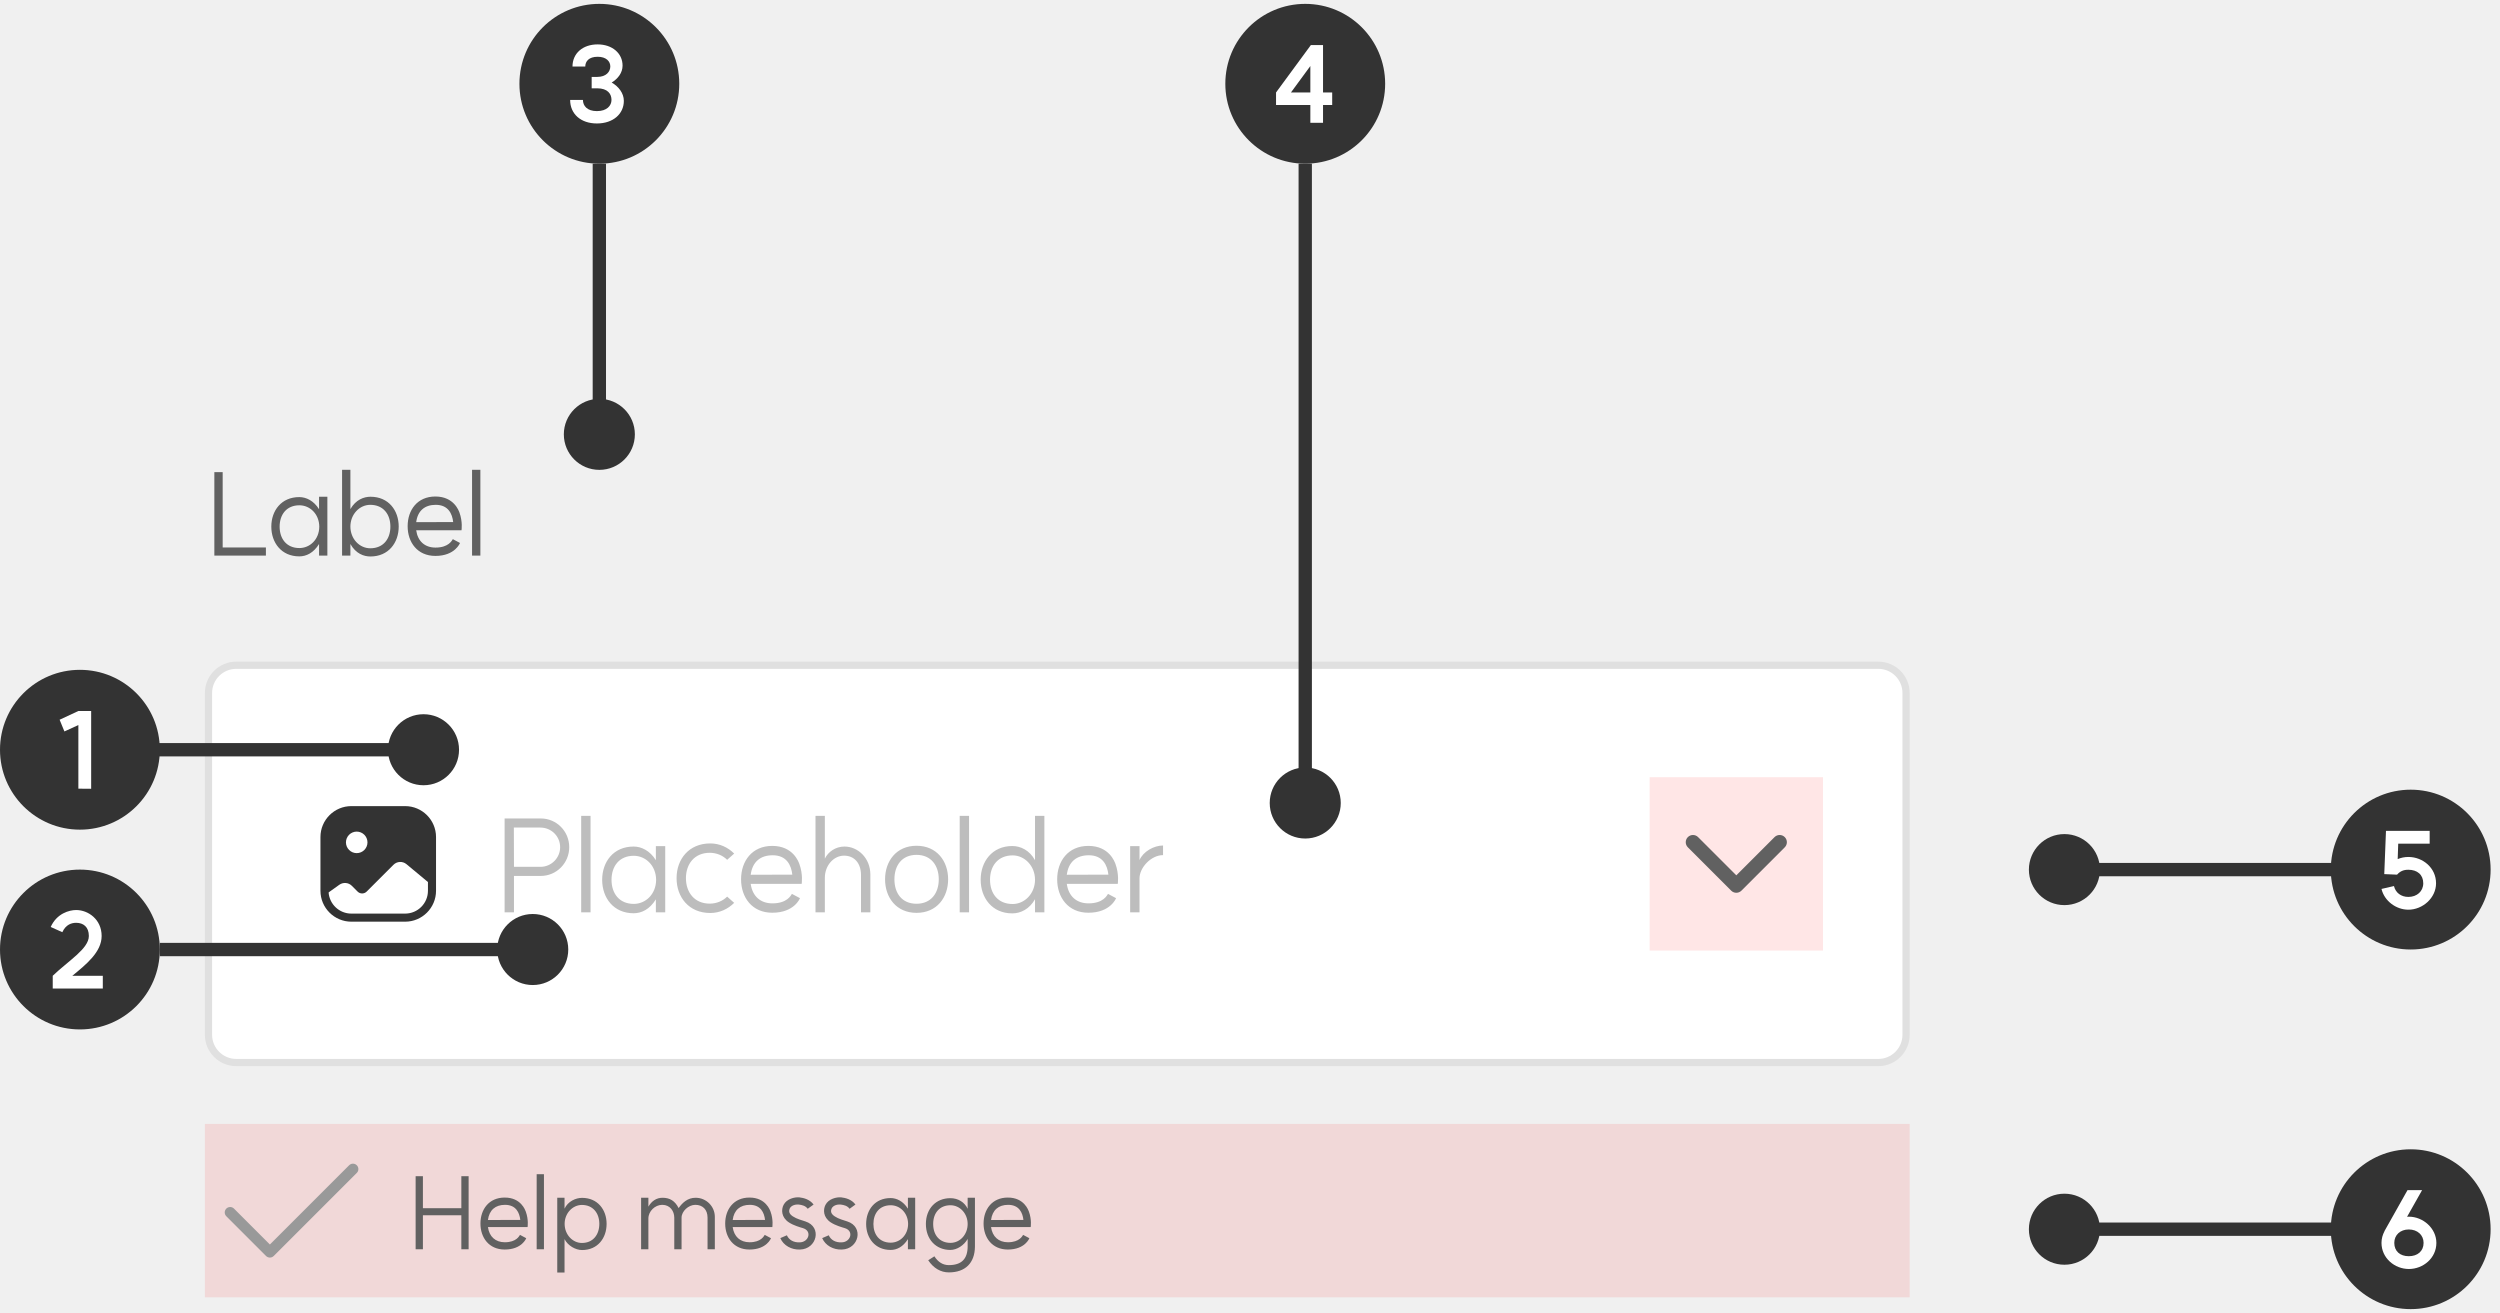
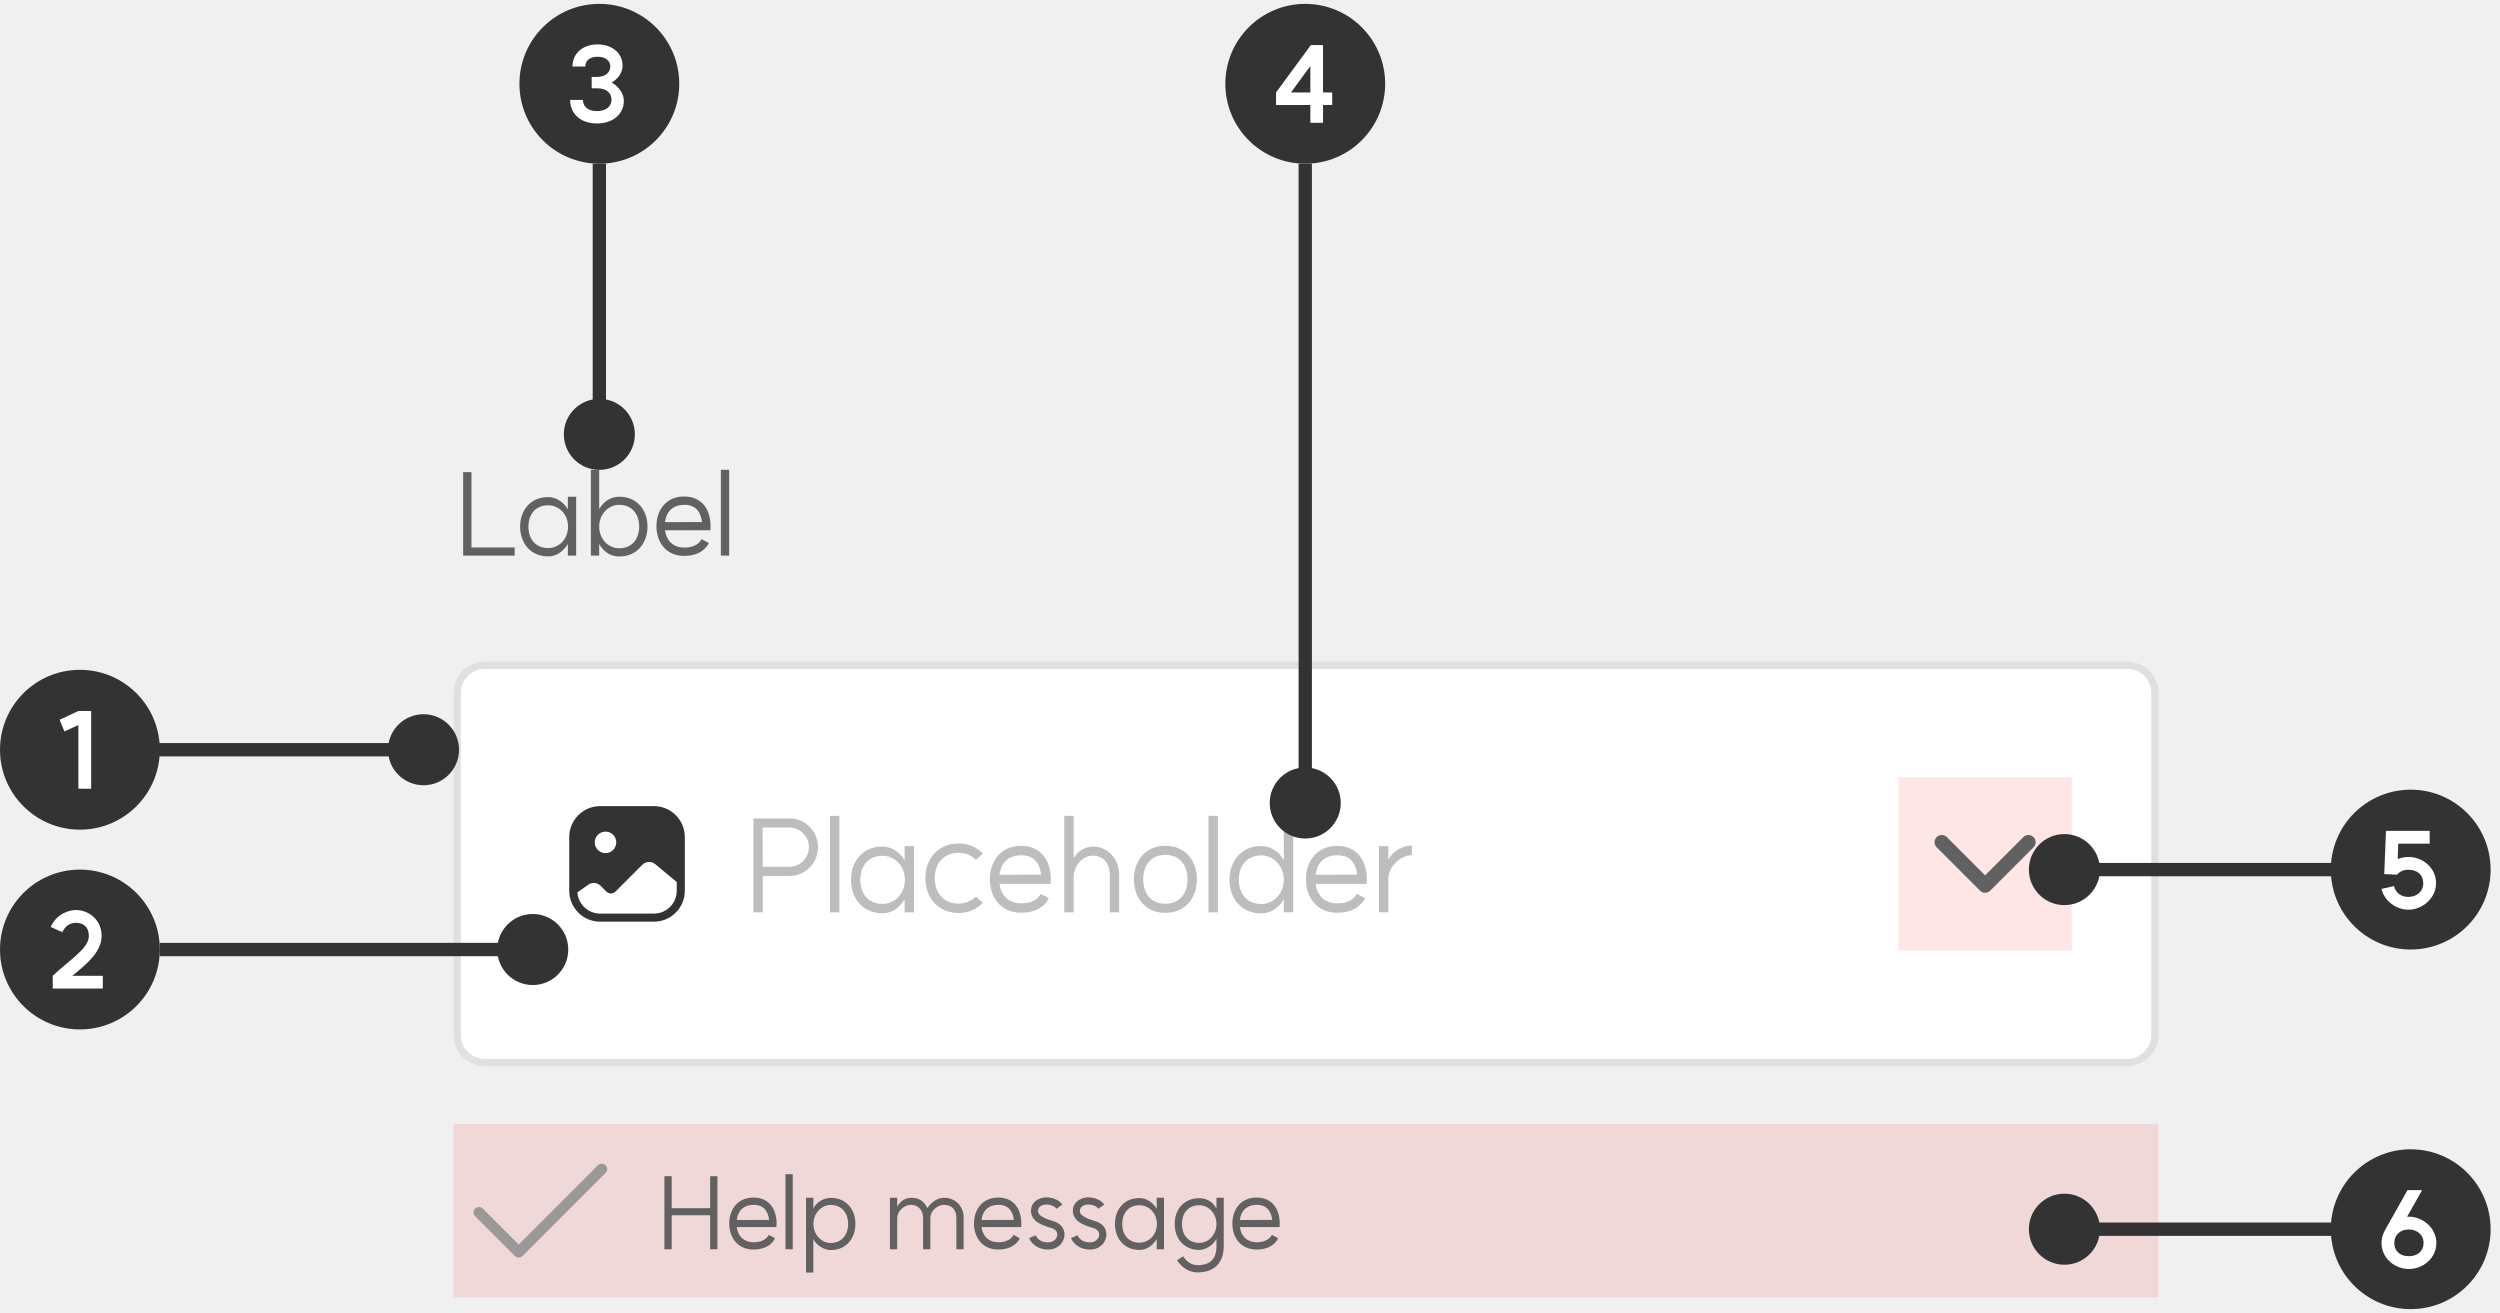
<svg xmlns="http://www.w3.org/2000/svg" width="259" height="136" viewBox="0 0 259 136" fill="none">
-   <path d="M23.069 48.911V56.718H27.547V57.557H22.206V48.911H23.069ZM31.018 56.778C32.096 56.778 33.066 55.904 33.078 54.563C33.066 53.234 32.096 52.348 31.018 52.348C29.689 52.348 28.97 53.306 28.97 54.563C28.97 55.82 29.689 56.778 31.018 56.778ZM28.108 54.563C28.108 52.899 29.15 51.498 31.006 51.498C31.712 51.498 32.503 51.869 33.054 52.755V51.462H33.916V57.557H33.054V56.359C32.479 57.293 31.724 57.641 31.006 57.641C29.15 57.641 28.108 56.215 28.108 54.563ZM38.36 56.802C39.713 56.802 40.444 55.832 40.444 54.551C40.444 53.282 39.713 52.3 38.36 52.3C37.247 52.3 36.301 53.282 36.301 54.551C36.301 55.832 37.247 56.802 38.36 56.802ZM35.439 57.557V48.672H36.301V52.743C36.864 51.761 37.702 51.462 38.384 51.462C40.264 51.462 41.306 52.887 41.306 54.551C41.306 56.227 40.252 57.652 38.372 57.652C37.702 57.652 36.864 57.365 36.301 56.359V57.557H35.439ZM46.949 54.084C46.854 53.222 46.435 52.3 45.141 52.3C44.004 52.3 43.273 52.911 43.118 54.096L46.949 54.084ZM42.232 54.515C42.232 52.839 43.237 51.438 45.105 51.438C47.045 51.438 47.536 52.947 47.596 53.09C47.955 54.072 47.812 54.934 47.812 54.934H43.118C43.273 56.06 44.004 56.73 45.117 56.73C46.494 56.73 46.83 55.976 46.913 55.856L47.656 56.252C47.656 56.252 47.153 57.593 45.105 57.593C43.237 57.593 42.232 56.18 42.232 54.515ZM48.905 48.672H49.767V57.557H48.905V48.672Z" fill="#616161" />
-   <path d="M24.479 68.918H194.589C196.179 68.918 197.469 70.207 197.469 71.798V107.199C197.469 108.79 196.179 110.079 194.589 110.079H24.479C22.888 110.079 21.599 108.79 21.599 107.199V71.798C21.599 70.207 22.888 68.918 24.479 68.918Z" fill="white" />
-   <path d="M24.479 68.918H194.589C196.179 68.918 197.469 70.207 197.469 71.798V107.199C197.469 108.79 196.179 110.079 194.589 110.079H24.479C22.888 110.079 21.599 108.79 21.599 107.199V71.798C21.599 70.207 22.888 68.918 24.479 68.918Z" stroke="#E0E0E0" stroke-width="0.748" />
+   <path d="M48.844 48.911V56.718H53.322V57.557H47.982V48.911H48.844ZM56.793 56.778C57.871 56.778 58.841 55.904 58.853 54.563C58.841 53.234 57.871 52.348 56.793 52.348C55.464 52.348 54.746 53.306 54.746 54.563C54.746 55.82 55.464 56.778 56.793 56.778ZM53.884 54.563C53.884 52.899 54.925 51.498 56.781 51.498C57.488 51.498 58.278 51.869 58.829 52.755V51.462H59.691V57.557H58.829V56.359C58.254 57.293 57.5 57.641 56.781 57.641C54.925 57.641 53.884 56.215 53.884 54.563ZM64.136 56.802C65.489 56.802 66.219 55.832 66.219 54.551C66.219 53.282 65.489 52.3 64.136 52.3C63.022 52.3 62.076 53.282 62.076 54.551C62.076 55.832 63.022 56.802 64.136 56.802ZM61.214 57.557V48.672H62.076V52.743C62.639 51.761 63.477 51.462 64.16 51.462C66.04 51.462 67.081 52.887 67.081 54.551C67.081 56.227 66.028 57.652 64.148 57.652C63.477 57.652 62.639 57.365 62.076 56.359V57.557H61.214ZM72.725 54.084C72.629 53.222 72.21 52.3 70.917 52.3C69.779 52.3 69.049 52.911 68.893 54.096L72.725 54.084ZM68.007 54.515C68.007 52.839 69.013 51.438 70.881 51.438C72.821 51.438 73.312 52.947 73.371 53.09C73.731 54.072 73.587 54.934 73.587 54.934H68.893C69.049 56.06 69.779 56.73 70.893 56.73C72.27 56.73 72.605 55.976 72.689 55.856L73.431 56.252C73.431 56.252 72.928 57.593 70.881 57.593C69.013 57.593 68.007 56.18 68.007 54.515ZM74.68 48.672H75.542V57.557H74.68V48.672Z" fill="#616161" />
+   <path d="M50.254 68.918H220.364C221.955 68.918 223.244 70.207 223.244 71.798V107.199C223.244 108.79 221.955 110.079 220.364 110.079H50.254C48.663 110.079 47.374 108.79 47.374 107.199V71.798C47.374 70.207 48.664 68.918 50.254 68.918Z" fill="white" />
+   <path d="M50.254 68.918H220.364C221.955 68.918 223.244 70.207 223.244 71.798V107.199C223.244 108.79 221.955 110.079 220.364 110.079H50.254C48.663 110.079 47.374 108.79 47.374 107.199V71.798C47.374 70.207 48.664 68.918 50.254 68.918Z" stroke="#E0E0E0" stroke-width="0.748" />
  <g clip-path="url(#clip0_1099_71271)">
-     <path fill-rule="evenodd" clip-rule="evenodd" d="M36.402 83.513C34.636 83.513 33.199 84.95 33.199 86.716V92.284C33.199 94.05 34.636 95.487 36.402 95.487H41.97C43.736 95.487 45.173 94.05 45.173 92.284V86.716C45.173 84.95 43.736 83.513 41.97 83.513H36.402ZM34.044 92.471C34.142 93.691 35.16 94.649 36.402 94.649H41.97C43.279 94.649 44.335 93.586 44.335 92.284V91.378L42.112 89.53C41.715 89.2 41.132 89.223 40.765 89.59L37.988 92.366C37.726 92.628 37.307 92.628 37.045 92.366L36.447 91.767C36.102 91.423 35.556 91.378 35.152 91.663L34.127 92.396C34.127 92.396 34.067 92.441 34.037 92.471H34.044ZM35.84 87.27C35.84 87.883 36.342 88.385 36.956 88.385C37.569 88.385 38.071 87.883 38.071 87.27C38.071 86.656 37.569 86.154 36.956 86.154C36.342 86.154 35.84 86.656 35.84 87.27Z" fill="#333333" />
+     <path fill-rule="evenodd" clip-rule="evenodd" d="M62.177 83.513C60.411 83.513 58.974 84.95 58.974 86.716V92.284C58.974 94.05 60.411 95.487 62.177 95.487H67.745C69.511 95.487 70.948 94.05 70.948 92.284V86.716C70.948 84.95 69.511 83.513 67.745 83.513H62.177ZM59.82 92.471C59.917 93.691 60.935 94.649 62.177 94.649H67.745C69.055 94.649 70.11 93.586 70.11 92.284V91.378L67.887 89.53C67.491 89.2 66.907 89.223 66.54 89.59L63.764 92.366C63.502 92.628 63.083 92.628 62.821 92.366L62.222 91.767C61.878 91.423 61.331 91.378 60.927 91.663L59.902 92.396C59.902 92.396 59.842 92.441 59.812 92.471H59.82ZM61.616 87.27C61.616 87.883 62.117 88.385 62.731 88.385C63.345 88.385 63.846 87.883 63.846 87.27C63.846 86.656 63.345 86.154 62.731 86.154C62.117 86.154 61.616 86.656 61.616 87.27Z" fill="#333333" />
  </g>
-   <path d="M55.996 89.804C57.128 89.804 58.03 88.874 58.03 87.77C58.03 86.638 57.114 85.736 55.983 85.736H53.235L53.248 89.804H55.996ZM52.278 94.519V84.793H56.023C57.667 84.793 58.973 86.126 58.973 87.77C58.973 89.4 57.667 90.747 56.023 90.747H53.248V94.519H52.278ZM60.211 84.523H61.181V94.519H60.211V84.523ZM65.658 93.643C66.87 93.643 67.961 92.66 67.975 91.151C67.961 89.656 66.87 88.659 65.658 88.659C64.162 88.659 63.354 89.736 63.354 91.151C63.354 92.565 64.162 93.643 65.658 93.643ZM62.384 91.151C62.384 89.278 63.556 87.702 65.644 87.702C66.439 87.702 67.328 88.12 67.948 89.117V87.662H68.918V94.519H67.948V93.171C67.301 94.222 66.452 94.613 65.644 94.613C63.556 94.613 62.384 93.01 62.384 91.151ZM73.528 93.616C74.228 93.616 74.875 93.347 75.333 92.889L76.06 93.535C75.414 94.182 74.552 94.586 73.582 94.586C71.372 94.586 70.093 92.956 70.093 90.976C70.093 89.009 71.372 87.379 73.582 87.379C74.552 87.379 75.414 87.783 76.06 88.43L75.333 89.076C74.875 88.618 74.228 88.349 73.528 88.349C71.938 88.349 71.063 89.521 71.063 90.976C71.063 92.444 71.938 93.616 73.528 93.616ZM82.083 90.612C81.975 89.642 81.503 88.605 80.049 88.605C78.769 88.605 77.947 89.292 77.772 90.626L82.083 90.612ZM76.775 91.097C76.775 89.211 77.907 87.635 80.008 87.635C82.19 87.635 82.743 89.332 82.81 89.494C83.214 90.599 83.053 91.568 83.053 91.568H77.772C77.947 92.835 78.769 93.589 80.022 93.589C81.571 93.589 81.948 92.74 82.042 92.606L82.877 93.05C82.877 93.05 82.312 94.559 80.008 94.559C77.907 94.559 76.775 92.969 76.775 91.097ZM89.2 90.666C89.2 89.386 88.472 88.645 87.448 88.645C86.384 88.645 85.455 89.642 85.455 90.935V94.519H84.485V84.523H85.455V88.955C85.792 88.255 86.559 87.702 87.489 87.702C88.876 87.702 90.17 88.888 90.17 90.612V94.519H89.2V90.666ZM94.952 93.629C96.461 93.629 97.256 92.525 97.256 91.097C97.256 89.669 96.461 88.564 94.952 88.564C93.43 88.564 92.662 89.669 92.662 91.097C92.662 92.525 93.43 93.629 94.952 93.629ZM91.692 91.097C91.692 89.225 92.851 87.621 94.952 87.621C97.067 87.621 98.226 89.225 98.226 91.097C98.226 92.969 97.067 94.572 94.952 94.572C92.851 94.572 91.692 92.969 91.692 91.097ZM99.424 84.523H100.394V94.519H99.424V84.523ZM104.871 94.626C102.783 94.626 101.597 93.023 101.597 91.137C101.597 89.265 102.783 87.648 104.871 87.648C105.746 87.648 106.662 88.093 107.228 89.117V84.523H108.198V94.519H107.228V93.158C106.649 94.182 105.746 94.626 104.871 94.626ZM102.567 91.137C102.567 92.579 103.389 93.656 104.911 93.656C106.15 93.656 107.228 92.579 107.228 91.137C107.228 89.709 106.15 88.618 104.911 88.618C103.389 88.618 102.567 89.709 102.567 91.137ZM114.83 90.612C114.722 89.642 114.251 88.605 112.796 88.605C111.516 88.605 110.695 89.292 110.52 90.626L114.83 90.612ZM109.523 91.097C109.523 89.211 110.654 87.635 112.756 87.635C114.938 87.635 115.49 89.332 115.558 89.494C115.962 90.599 115.8 91.568 115.8 91.568H110.52C110.695 92.835 111.516 93.589 112.769 93.589C114.318 93.589 114.696 92.74 114.79 92.606L115.625 93.05C115.625 93.05 115.059 94.559 112.756 94.559C110.654 94.559 109.523 92.969 109.523 91.097ZM118.054 89.103C118.445 88.201 119.563 87.594 120.492 87.594V88.591C119.24 88.591 118.054 89.898 118.054 90.989V94.519H117.084V87.662H118.054V89.103Z" fill="#BDBDBD" />
-   <rect width="17.961" height="17.961" transform="translate(170.901 80.5186)" fill="#FF0000" fill-opacity="0.1" />
-   <path fill-rule="evenodd" clip-rule="evenodd" d="M174.862 86.724C175.155 86.432 175.628 86.432 175.921 86.724L179.882 90.685L183.843 86.724C184.135 86.432 184.609 86.432 184.901 86.724C185.193 87.016 185.193 87.49 184.901 87.782L180.411 92.273C180.119 92.565 179.645 92.565 179.353 92.273L174.862 87.782C174.57 87.49 174.57 87.016 174.862 86.724Z" fill="#616161" />
-   <rect width="176.618" height="17.961" transform="translate(21.2246 116.44)" fill="#FF0000" fill-opacity="0.1" />
-   <path fill-rule="evenodd" clip-rule="evenodd" d="M36.963 120.721C37.183 120.94 37.183 121.296 36.963 121.515L28.357 130.121C28.138 130.34 27.782 130.34 27.563 130.121L23.447 126.005C23.228 125.786 23.228 125.431 23.447 125.211C23.666 124.992 24.022 124.992 24.241 125.211L27.96 128.931L36.17 120.721C36.389 120.502 36.744 120.502 36.963 120.721Z" fill="#999999" />
-   <path d="M48.549 121.856V129.421H47.795V125.901H43.814V129.421H43.059V121.856H43.814V125.167H47.795V121.856H48.549ZM53.902 126.382C53.819 125.628 53.452 124.821 52.32 124.821C51.325 124.821 50.686 125.356 50.55 126.393L53.902 126.382ZM49.774 126.76C49.774 125.293 50.654 124.067 52.289 124.067C53.986 124.067 54.416 125.387 54.468 125.513C54.782 126.372 54.657 127.126 54.657 127.126H50.55C50.686 128.111 51.325 128.698 52.299 128.698C53.504 128.698 53.798 128.038 53.871 127.933L54.52 128.279C54.52 128.279 54.081 129.452 52.289 129.452C50.654 129.452 49.774 128.216 49.774 126.76ZM55.599 121.647H56.353V129.421H55.599V121.647ZM60.288 128.771C61.44 128.771 62.09 127.912 62.09 126.791C62.09 125.691 61.44 124.832 60.288 124.832C59.324 124.832 58.496 125.691 58.496 126.791C58.496 127.912 59.324 128.771 60.288 128.771ZM57.731 131.831V124.088H58.486V125.219C58.831 124.465 59.648 124.098 60.298 124.098C61.932 124.098 62.844 125.345 62.844 126.791C62.844 128.258 61.932 129.505 60.298 129.505C59.627 129.505 58.831 129.054 58.486 128.373V131.831H57.731ZM73.302 126.152C73.302 125.303 72.789 124.821 72.035 124.821C71.333 124.821 70.61 125.481 70.61 126.152V129.421H69.855V126.152C69.855 125.481 69.426 124.821 68.609 124.821C67.865 124.821 67.173 125.481 67.173 126.236V129.421H66.419V124.088H67.173V125.01C67.508 124.434 68.001 124.088 68.64 124.088C69.415 124.088 69.929 124.423 70.306 125.157C70.694 124.612 71.228 124.088 72.066 124.088C73.156 124.088 74.057 124.968 74.057 126.068V129.421H73.302V126.152ZM79.258 126.382C79.174 125.628 78.808 124.821 77.676 124.821C76.681 124.821 76.042 125.356 75.906 126.393L79.258 126.382ZM75.13 126.76C75.13 125.293 76.01 124.067 77.645 124.067C79.342 124.067 79.772 125.387 79.824 125.513C80.138 126.372 80.013 127.126 80.013 127.126H75.906C76.042 128.111 76.681 128.698 77.655 128.698C78.86 128.698 79.153 128.038 79.227 127.933L79.876 128.279C79.876 128.279 79.436 129.452 77.645 129.452C76.01 129.452 75.13 128.216 75.13 126.76ZM81.521 127.975C81.73 128.457 82.223 128.74 82.862 128.708C83.784 128.687 84.151 127.545 83.208 127.242C82.862 127.137 82.233 126.969 81.72 126.634C80.924 126.1 80.934 125.314 81.175 124.832C81.5 124.193 82.328 124.004 82.809 124.046C83.26 124.098 83.889 124.256 84.287 124.79L83.679 125.23C83.459 124.926 83.103 124.832 82.747 124.79C82.422 124.758 81.992 124.874 81.835 125.167C81.699 125.45 81.709 125.733 82.139 126.016C82.548 126.288 83.072 126.414 83.438 126.54C85.198 127.105 84.633 129.41 82.883 129.452C82.003 129.494 81.165 129.033 80.84 128.268L81.521 127.975ZM85.859 127.975C86.069 128.457 86.561 128.74 87.201 128.708C88.123 128.687 88.489 127.545 87.546 127.242C87.201 127.137 86.572 126.969 86.058 126.634C85.262 126.1 85.273 125.314 85.514 124.832C85.838 124.193 86.666 124.004 87.148 124.046C87.599 124.098 88.227 124.256 88.625 124.79L88.018 125.23C87.798 124.926 87.442 124.832 87.085 124.79C86.76 124.758 86.331 124.874 86.174 125.167C86.037 125.45 86.048 125.733 86.478 126.016C86.886 126.288 87.41 126.414 87.777 126.54C89.537 127.105 88.971 129.41 87.221 129.452C86.341 129.494 85.503 129.033 85.178 128.268L85.859 127.975ZM92.278 128.74C93.221 128.74 94.069 127.975 94.08 126.802C94.069 125.639 93.221 124.863 92.278 124.863C91.115 124.863 90.486 125.701 90.486 126.802C90.486 127.902 91.115 128.74 92.278 128.74ZM89.732 126.802C89.732 125.345 90.643 124.119 92.267 124.119C92.885 124.119 93.577 124.444 94.059 125.219V124.088H94.813V129.421H94.059V128.373C93.556 129.19 92.896 129.494 92.267 129.494C90.643 129.494 89.732 128.247 89.732 126.802ZM98.468 128.761C99.464 128.761 100.249 127.891 100.249 126.802C100.249 125.733 99.453 124.863 98.468 124.863C97.379 124.863 96.677 125.628 96.677 126.802C96.677 127.996 97.379 128.761 98.468 128.761ZM95.922 126.802C95.922 125.219 96.96 124.13 98.458 124.13C99.254 124.13 99.935 124.549 100.249 125.23V124.088H101.004V129.159C100.983 130.856 99.998 131.82 98.301 131.82C97.452 131.82 96.708 131.38 96.163 130.563L96.802 130.154C97.19 130.762 97.693 131.066 98.301 131.066C99.6 131.066 100.239 130.437 100.249 129.148V128.352C99.883 129.012 99.139 129.494 98.458 129.494C96.96 129.494 95.922 128.394 95.922 126.802ZM106.026 126.382C105.942 125.628 105.576 124.821 104.444 124.821C103.449 124.821 102.81 125.356 102.673 126.393L106.026 126.382ZM101.898 126.76C101.898 125.293 102.778 124.067 104.413 124.067C106.11 124.067 106.539 125.387 106.592 125.513C106.906 126.372 106.78 127.126 106.78 127.126H102.673C102.81 128.111 103.449 128.698 104.423 128.698C105.628 128.698 105.921 128.038 105.995 127.933L106.644 128.279C106.644 128.279 106.204 129.452 104.413 129.452C102.778 129.452 101.898 128.216 101.898 126.76Z" fill="#616161" />
+   <path d="M81.772 89.804C82.903 89.804 83.806 88.874 83.806 87.77C83.806 86.638 82.89 85.736 81.758 85.736H79.01L79.023 89.804H81.772ZM78.054 94.519V84.793H81.799C83.442 84.793 84.749 86.126 84.749 87.77C84.749 89.4 83.442 90.747 81.799 90.747H79.023V94.519H78.054ZM85.986 84.523H86.956V94.519H85.986V84.523ZM91.433 93.643C92.645 93.643 93.737 92.66 93.75 91.151C93.737 89.656 92.645 88.659 91.433 88.659C89.938 88.659 89.129 89.736 89.129 91.151C89.129 92.565 89.938 93.643 91.433 93.643ZM88.16 91.151C88.16 89.278 89.332 87.702 91.42 87.702C92.214 87.702 93.103 88.12 93.723 89.117V87.662H94.693V94.519H93.723V93.171C93.076 94.222 92.228 94.613 91.42 94.613C89.332 94.613 88.16 93.01 88.16 91.151ZM99.303 93.616C100.004 93.616 100.65 93.347 101.108 92.889L101.836 93.535C101.189 94.182 100.327 94.586 99.357 94.586C97.148 94.586 95.868 92.956 95.868 90.976C95.868 89.009 97.148 87.379 99.357 87.379C100.327 87.379 101.189 87.783 101.836 88.43L101.108 89.076C100.65 88.618 100.004 88.349 99.303 88.349C97.714 88.349 96.838 89.521 96.838 90.976C96.838 92.444 97.714 93.616 99.303 93.616ZM107.858 90.612C107.75 89.642 107.279 88.605 105.824 88.605C104.544 88.605 103.722 89.292 103.547 90.626L107.858 90.612ZM102.55 91.097C102.55 89.211 103.682 87.635 105.784 87.635C107.966 87.635 108.518 89.332 108.585 89.494C108.99 90.599 108.828 91.568 108.828 91.568H103.547C103.722 92.835 104.544 93.589 105.797 93.589C107.346 93.589 107.723 92.74 107.818 92.606L108.653 93.05C108.653 93.05 108.087 94.559 105.784 94.559C103.682 94.559 102.55 92.969 102.55 91.097ZM114.975 90.666C114.975 89.386 114.248 88.645 113.224 88.645C112.16 88.645 111.23 89.642 111.23 90.935V94.519H110.26V84.523H111.23V88.955C111.567 88.255 112.335 87.702 113.264 87.702C114.652 87.702 115.945 88.888 115.945 90.612V94.519H114.975V90.666ZM120.728 93.629C122.236 93.629 123.031 92.525 123.031 91.097C123.031 89.669 122.236 88.564 120.728 88.564C119.205 88.564 118.437 89.669 118.437 91.097C118.437 92.525 119.205 93.629 120.728 93.629ZM117.468 91.097C117.468 89.225 118.626 87.621 120.728 87.621C122.842 87.621 124.001 89.225 124.001 91.097C124.001 92.969 122.842 94.572 120.728 94.572C118.626 94.572 117.468 92.969 117.468 91.097ZM125.199 84.523H126.169V94.519H125.199V84.523ZM130.646 94.626C128.558 94.626 127.373 93.023 127.373 91.137C127.373 89.265 128.558 87.648 130.646 87.648C131.522 87.648 132.438 88.093 133.003 89.117V84.523H133.973V94.519H133.003V93.158C132.424 94.182 131.522 94.626 130.646 94.626ZM128.342 91.137C128.342 92.579 129.164 93.656 130.686 93.656C131.926 93.656 133.003 92.579 133.003 91.137C133.003 89.709 131.926 88.618 130.686 88.618C129.164 88.618 128.342 89.709 128.342 91.137ZM140.606 90.612C140.498 89.642 140.026 88.605 138.572 88.605C137.292 88.605 136.47 89.292 136.295 90.626L140.606 90.612ZM135.298 91.097C135.298 89.211 136.43 87.635 138.531 87.635C140.713 87.635 141.266 89.332 141.333 89.494C141.737 90.599 141.576 91.568 141.576 91.568H136.295C136.47 92.835 137.292 93.589 138.545 93.589C140.094 93.589 140.471 92.74 140.565 92.606L141.4 93.05C141.4 93.05 140.835 94.559 138.531 94.559C136.43 94.559 135.298 92.969 135.298 91.097ZM143.83 89.103C144.22 88.201 145.338 87.594 146.268 87.594V88.591C145.015 88.591 143.83 89.898 143.83 90.989V94.519H142.86V87.662H143.83V89.103Z" fill="#BDBDBD" />
+   <rect width="17.961" height="17.961" transform="translate(196.677 80.5186)" fill="#FF0000" fill-opacity="0.1" />
+   <path fill-rule="evenodd" clip-rule="evenodd" d="M200.638 86.724C200.93 86.432 201.404 86.432 201.696 86.724L205.657 90.685L209.618 86.724C209.911 86.432 210.384 86.432 210.677 86.724C210.969 87.016 210.969 87.49 210.677 87.782L206.186 92.273C205.894 92.565 205.42 92.565 205.128 92.273L200.638 87.782C200.345 87.49 200.345 87.016 200.638 86.724Z" fill="#616161" />
+   <rect width="176.618" height="17.961" transform="translate(47 116.44)" fill="#FF0000" fill-opacity="0.1" />
+   <path fill-rule="evenodd" clip-rule="evenodd" d="M62.739 120.721C62.958 120.94 62.958 121.296 62.739 121.515L54.132 130.121C53.913 130.34 53.558 130.34 53.339 130.121L49.222 126.005C49.003 125.786 49.003 125.431 49.222 125.211C49.442 124.992 49.797 124.992 50.016 125.211L53.736 128.931L61.945 120.721C62.164 120.502 62.52 120.502 62.739 120.721Z" fill="#999999" />
+   <path d="M74.325 121.856V129.421H73.57V125.901H69.589V129.421H68.835V121.856H69.589V125.167H73.57V121.856H74.325ZM79.678 126.382C79.594 125.628 79.227 124.821 78.096 124.821C77.1 124.821 76.461 125.356 76.325 126.393L79.678 126.382ZM75.55 126.76C75.55 125.293 76.43 124.067 78.064 124.067C79.762 124.067 80.191 125.387 80.243 125.513C80.558 126.372 80.432 127.126 80.432 127.126H76.325C76.461 128.111 77.1 128.698 78.075 128.698C79.28 128.698 79.573 128.038 79.646 127.933L80.296 128.279C80.296 128.279 79.856 129.452 78.064 129.452C76.43 129.452 75.55 128.216 75.55 126.76ZM81.375 121.647H82.129V129.421H81.375V121.647ZM86.063 128.771C87.216 128.771 87.865 127.912 87.865 126.791C87.865 125.691 87.216 124.832 86.063 124.832C85.099 124.832 84.271 125.691 84.271 126.791C84.271 127.912 85.099 128.771 86.063 128.771ZM83.507 131.831V124.088H84.261V125.219C84.607 124.465 85.424 124.098 86.073 124.098C87.708 124.098 88.62 125.345 88.62 126.791C88.62 128.258 87.708 129.505 86.073 129.505C85.403 129.505 84.607 129.054 84.261 128.373V131.831H83.507ZM99.078 126.152C99.078 125.303 98.564 124.821 97.81 124.821C97.108 124.821 96.385 125.481 96.385 126.152V129.421H95.631V126.152C95.631 125.481 95.201 124.821 94.384 124.821C93.64 124.821 92.948 125.481 92.948 126.236V129.421H92.194V124.088H92.948V125.01C93.284 124.434 93.776 124.088 94.415 124.088C95.191 124.088 95.704 124.423 96.081 125.157C96.469 124.612 97.003 124.088 97.841 124.088C98.931 124.088 99.832 124.968 99.832 126.068V129.421H99.078V126.152ZM105.034 126.382C104.95 125.628 104.583 124.821 103.452 124.821C102.456 124.821 101.817 125.356 101.681 126.393L105.034 126.382ZM100.906 126.76C100.906 125.293 101.786 124.067 103.42 124.067C105.117 124.067 105.547 125.387 105.599 125.513C105.914 126.372 105.788 127.126 105.788 127.126H101.681C101.817 128.111 102.456 128.698 103.431 128.698C104.635 128.698 104.929 128.038 105.002 127.933L105.652 128.279C105.652 128.279 105.212 129.452 103.42 129.452C101.786 129.452 100.906 128.216 100.906 126.76ZM107.296 127.975C107.506 128.457 107.998 128.74 108.637 128.708C109.559 128.687 109.926 127.545 108.983 127.242C108.637 127.137 108.009 126.969 107.495 126.634C106.699 126.1 106.709 125.314 106.95 124.832C107.275 124.193 108.103 124.004 108.585 124.046C109.035 124.098 109.664 124.256 110.062 124.79L109.455 125.23C109.235 124.926 108.878 124.832 108.522 124.79C108.197 124.758 107.768 124.874 107.611 125.167C107.474 125.45 107.485 125.733 107.914 126.016C108.323 126.288 108.847 126.414 109.214 126.54C110.974 127.105 110.408 129.41 108.658 129.452C107.778 129.494 106.94 129.033 106.615 128.268L107.296 127.975ZM111.635 127.975C111.844 128.457 112.337 128.74 112.976 128.708C113.898 128.687 114.265 127.545 113.322 127.242C112.976 127.137 112.347 126.969 111.834 126.634C111.038 126.1 111.048 125.314 111.289 124.832C111.614 124.193 112.442 124.004 112.923 124.046C113.374 124.098 114.003 124.256 114.401 124.79L113.793 125.23C113.573 124.926 113.217 124.832 112.861 124.79C112.536 124.758 112.106 124.874 111.949 125.167C111.813 125.45 111.823 125.733 112.253 126.016C112.662 126.288 113.185 126.414 113.552 126.54C115.312 127.105 114.747 129.41 112.997 129.452C112.117 129.494 111.279 129.033 110.954 128.268L111.635 127.975ZM118.053 128.74C118.996 128.74 119.845 127.975 119.855 126.802C119.845 125.639 118.996 124.863 118.053 124.863C116.89 124.863 116.262 125.701 116.262 126.802C116.262 127.902 116.89 128.74 118.053 128.74ZM115.507 126.802C115.507 125.345 116.419 124.119 118.043 124.119C118.661 124.119 119.352 124.444 119.834 125.219V124.088H120.589V129.421H119.834V128.373C119.331 129.19 118.671 129.494 118.043 129.494C116.419 129.494 115.507 128.247 115.507 126.802ZM124.244 128.761C125.239 128.761 126.025 127.891 126.025 126.802C126.025 125.733 125.229 124.863 124.244 124.863C123.154 124.863 122.452 125.628 122.452 126.802C122.452 127.996 123.154 128.761 124.244 128.761ZM121.698 126.802C121.698 125.219 122.735 124.13 124.233 124.13C125.03 124.13 125.711 124.549 126.025 125.23V124.088H126.779V129.159C126.758 130.856 125.773 131.82 124.076 131.82C123.227 131.82 122.484 131.38 121.939 130.563L122.578 130.154C122.965 130.762 123.468 131.066 124.076 131.066C125.375 131.066 126.014 130.437 126.025 129.148V128.352C125.658 129.012 124.914 129.494 124.233 129.494C122.735 129.494 121.698 128.394 121.698 126.802ZM131.801 126.382C131.718 125.628 131.351 124.821 130.219 124.821C129.224 124.821 128.585 125.356 128.449 126.393L131.801 126.382ZM127.673 126.76C127.673 125.293 128.553 124.067 130.188 124.067C131.885 124.067 132.315 125.387 132.367 125.513C132.682 126.372 132.556 127.126 132.556 127.126H128.449C128.585 128.111 129.224 128.698 130.198 128.698C131.403 128.698 131.697 128.038 131.77 127.933L132.42 128.279C132.42 128.279 131.98 129.452 130.188 129.452C128.553 129.452 127.673 128.216 127.673 126.76Z" fill="#616161" />
  <rect y="69.394" width="16.558" height="16.558" rx="8.279" fill="#333333" />
  <path d="M9.444 73.659V81.717L8.119 81.706V75.116L6.673 75.778L6.176 74.564L8.119 73.659H9.444Z" fill="white" />
  <path d="M43.876 73.993C41.844 73.993 40.196 75.641 40.196 77.673C40.196 79.705 41.844 81.352 43.876 81.352C45.908 81.352 47.556 79.705 47.556 77.673C47.556 75.641 45.908 73.993 43.876 73.993ZM43.876 77.673L43.876 76.983L16.279 76.983L16.279 77.673L16.279 78.363L43.876 78.363L43.876 77.673Z" fill="#333333" />
  <rect y="90.091" width="16.558" height="16.558" rx="8.279" fill="#333333" />
  <path d="M5.463 101.09C7.086 99.533 9.205 98.286 9.205 96.972C9.205 96.012 8.62 95.603 7.892 95.603C7.417 95.603 6.821 95.78 6.457 96.575L5.253 96.034C5.883 94.632 7.174 94.279 7.892 94.279C9.139 94.279 10.53 95.25 10.53 96.972C10.53 98.639 8.907 99.931 7.494 101.09H10.651V102.414H5.463V101.09Z" fill="white" />
  <path d="M55.192 94.691C53.16 94.691 51.513 96.338 51.513 98.37C51.513 100.402 53.16 102.05 55.192 102.05C57.224 102.05 58.872 100.402 58.872 98.37C58.872 96.338 57.224 94.691 55.192 94.691ZM55.192 98.37V97.68H16.557V98.37V99.06H55.192V98.37Z" fill="#333333" />
  <rect x="241.47" y="81.811" width="16.558" height="16.558" rx="8.279" fill="#333333" />
  <path d="M248.335 90.614L247.01 90.558L247.187 86.077H251.713V87.401H248.456L248.401 89.002C248.743 88.859 249.119 88.781 249.505 88.781C251.006 88.781 252.375 89.907 252.375 91.508C252.375 93.031 250.984 94.245 249.505 94.245C248.247 94.245 247.021 93.351 246.723 92.093L248.015 91.795C248.18 92.49 248.754 92.921 249.505 92.921C250.399 92.921 251.05 92.336 251.05 91.508C251.05 90.625 250.432 90.106 249.505 90.106C248.997 90.106 248.655 90.26 248.335 90.614Z" fill="white" />
  <path d="M213.873 93.77C215.905 93.77 217.553 92.123 217.553 90.091C217.553 88.059 215.905 86.411 213.873 86.411C211.841 86.411 210.193 88.059 210.193 90.091C210.193 92.123 211.841 93.77 213.873 93.77ZM213.873 90.091L213.873 90.781L241.912 90.781L241.912 90.091L241.912 89.401L213.873 89.401L213.873 90.091Z" fill="#333333" />
  <rect x="241.47" y="119.067" width="16.558" height="16.558" rx="8.279" fill="#333333" />
  <path d="M249.549 130.143C250.454 130.143 251.083 129.625 251.083 128.764C251.083 127.947 250.443 127.373 249.549 127.373C248.666 127.373 248.048 127.947 248.048 128.764C248.048 129.625 248.644 130.143 249.549 130.143ZM246.723 128.764C246.723 128.333 246.834 127.925 247.032 127.56H247.021L249.417 123.299H250.929L249.372 126.059C249.439 126.048 249.494 126.048 249.56 126.048C251.028 126.048 252.408 127.251 252.408 128.764C252.408 130.342 251.039 131.468 249.56 131.468C248.092 131.468 246.723 130.342 246.723 128.764Z" fill="white" />
  <path d="M213.873 131.026C215.905 131.026 217.553 129.379 217.553 127.347C217.553 125.315 215.905 123.667 213.873 123.667C211.841 123.667 210.193 125.315 210.193 127.347C210.193 129.379 211.841 131.026 213.873 131.026ZM213.873 127.347L213.873 128.037L241.912 128.037L241.912 127.347L241.912 126.657L213.873 126.657L213.873 127.347Z" fill="#333333" />
  <rect x="53.813" y="0.401" width="16.558" height="16.558" rx="8.279" fill="#333333" />
  <path d="M63.372 8.552C64.079 8.961 64.63 9.645 64.63 10.451C64.63 11.798 63.527 12.791 61.838 12.791C60.16 12.791 59.067 11.798 59.067 10.351H60.392C60.392 10.948 60.811 11.511 61.838 11.511C62.875 11.511 63.35 10.948 63.35 10.351C63.35 9.744 62.975 9.148 61.86 9.148H61.297V7.967H61.882C62.798 7.967 63.228 7.426 63.228 6.885C63.228 6.367 62.82 5.881 61.915 5.881C60.999 5.881 60.634 6.367 60.634 6.896H59.31C59.31 5.528 60.37 4.6 61.915 4.6C63.438 4.6 64.498 5.528 64.498 6.797C64.498 7.537 64.023 8.155 63.372 8.552Z" fill="white" />
  <path d="M65.772 44.998C65.772 42.966 64.124 41.319 62.092 41.319C60.06 41.319 58.413 42.966 58.413 44.998C58.413 47.03 60.06 48.678 62.092 48.678C64.124 48.678 65.772 47.03 65.772 44.998ZM62.092 44.998L62.782 44.998L62.782 16.959L62.092 16.959L61.402 16.959L61.402 44.998L62.092 44.998Z" fill="#333333" />
  <rect x="126.944" y="0.401" width="16.558" height="16.558" rx="8.279" fill="#333333" />
  <path d="M137.066 4.667V9.579H138.015V10.881H137.066V12.725H135.752V10.881H132.198V9.579L135.807 4.667H137.066ZM133.743 9.579H135.752V6.841L133.743 9.579Z" fill="white" />
  <path d="M138.902 83.191C138.902 81.159 137.255 79.512 135.223 79.512C133.19 79.512 131.543 81.159 131.543 83.191C131.543 85.224 133.19 86.871 135.223 86.871C137.255 86.871 138.902 85.224 138.902 83.191ZM135.223 83.191L135.913 83.191L135.913 16.959L135.223 16.959L134.533 16.959L134.533 83.191L135.223 83.191Z" fill="#333333" />
  <defs>
    <clipPath id="clip0_1099_71271">
-       <rect width="11.974" height="11.974" fill="white" transform="translate(33.1987 83.5127)" />
+       <rect width="11.974" height="11.974" fill="white" transform="translate(58.9741 83.5127)" />
    </clipPath>
  </defs>
</svg>
